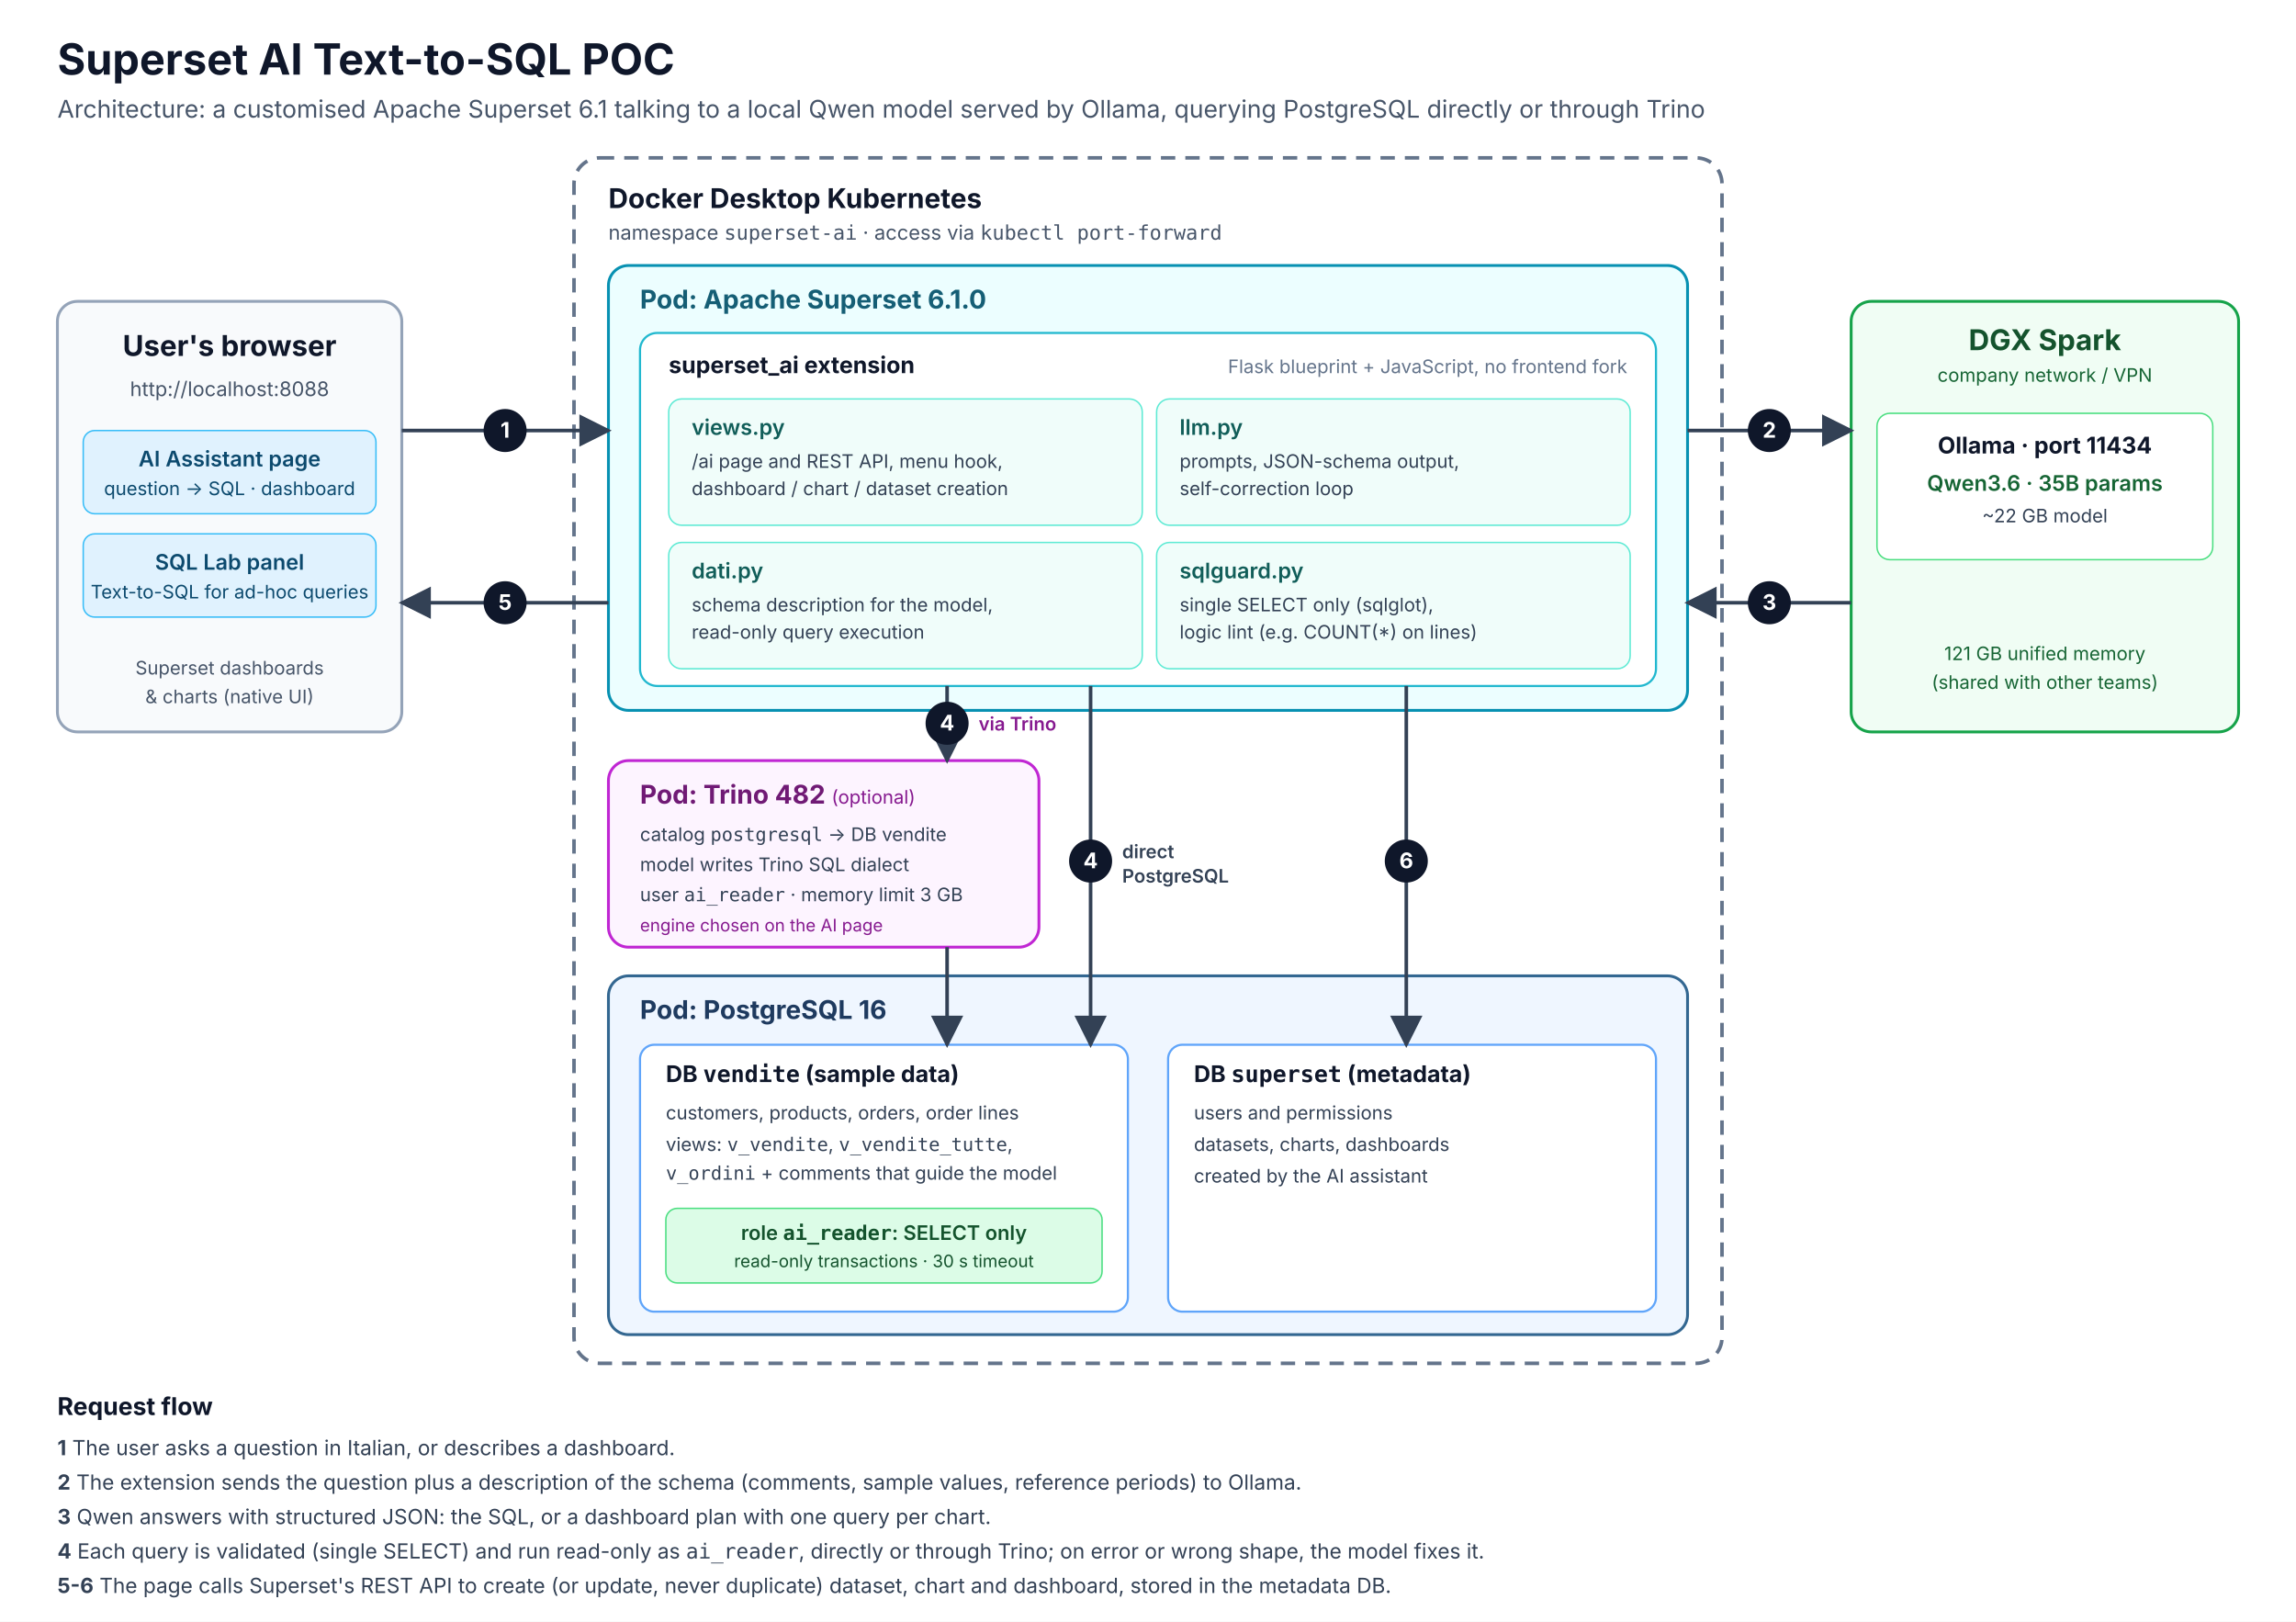
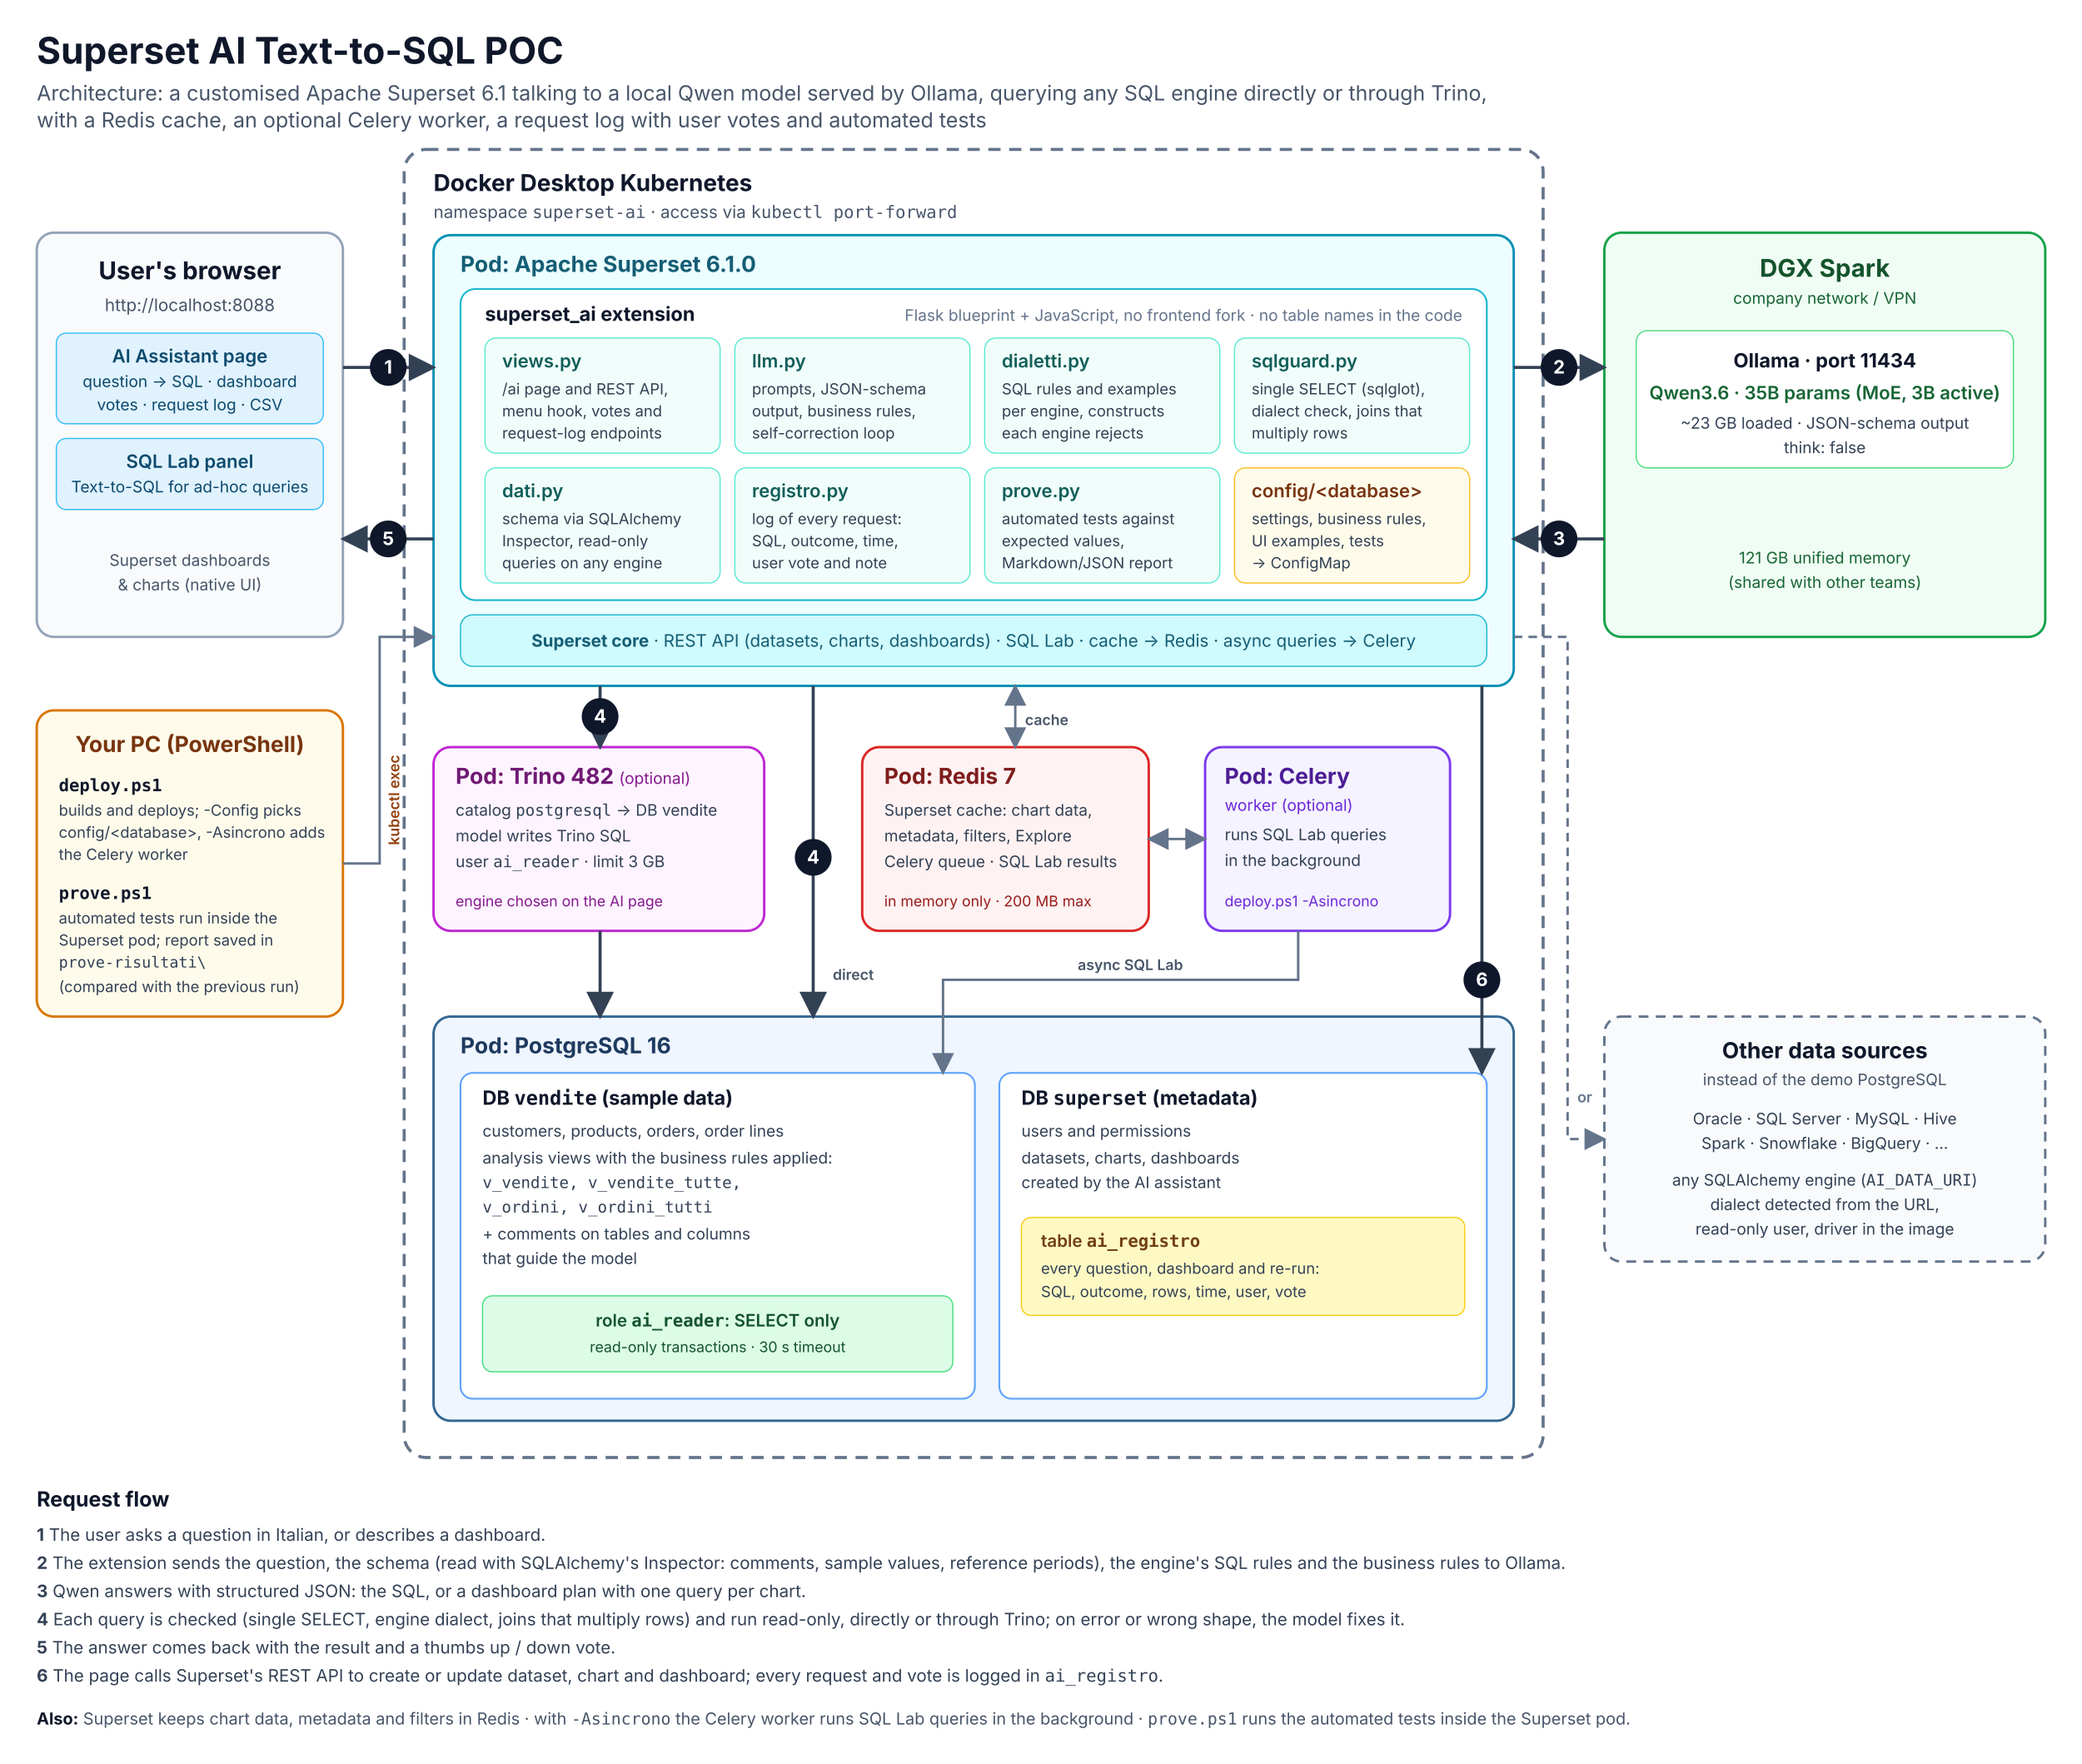
- <svg xmlns="http://www.w3.org/2000/svg" viewBox="0 0 1600 1130" width="1600" height="1130" font-family="Inter, 'Segoe UI', Arial, Helvetica, sans-serif">
+ <svg xmlns="http://www.w3.org/2000/svg" viewBox="0 0 1700 1440" width="1700" height="1440" font-family="Inter, 'Segoe UI', Arial, Helvetica, sans-serif">
  <defs>
    <marker id="ar" viewBox="0 0 10 10" refX="9" refY="5" markerWidth="9" markerHeight="9" orient="auto-start-reverse">
      <path d="M0,0 L10,5 L0,10 z" fill="#334155" />
    </marker>
+     <marker id="arg" viewBox="0 0 10 10" refX="9" refY="5" markerWidth="9" markerHeight="9" orient="auto-start-reverse">
+       <path d="M0,0 L10,5 L0,10 z" fill="#64748b" />
+     </marker>
  </defs>
-   <rect width="1600" height="1130" fill="#ffffff" />
-   <text x="40" y="52" font-size="30" font-weight="700" fill="#0f172a">Superset AI Text-to-SQL POC</text>
-   <text x="40" y="82" font-size="17" fill="#475569">Architecture: a customised Apache Superset 6.1 talking to a local Qwen model served by Ollama, querying PostgreSQL directly or through Trino</text>
-   <rect x="40" y="210" width="240" height="300" rx="14" fill="#f8fafc" stroke="#94a3b8" stroke-width="2" />
-   <text x="160" y="248" font-size="20" font-weight="700" fill="#0f172a" text-anchor="middle">User's browser</text>
-   <text x="160" y="276" font-size="14" fill="#475569" text-anchor="middle">http://localhost:8088</text>
-   <rect x="58" y="300" width="204" height="58" rx="8" fill="#e0f2fe" stroke="#38bdf8" />
-   <text x="160" y="325" font-size="15" font-weight="600" fill="#0c4a6e" text-anchor="middle">AI Assistant page</text>
-   <text x="160" y="345" font-size="13" fill="#0c4a6e" text-anchor="middle">question → SQL · dashboard</text>
-   <rect x="58" y="372" width="204" height="58" rx="8" fill="#e0f2fe" stroke="#38bdf8" />
-   <text x="160" y="397" font-size="15" font-weight="600" fill="#0c4a6e" text-anchor="middle">SQL Lab panel</text>
-   <text x="160" y="417" font-size="13" fill="#0c4a6e" text-anchor="middle">Text-to-SQL for ad-hoc queries</text>
-   <text x="160" y="470" font-size="13" fill="#475569" text-anchor="middle">Superset dashboards</text>
-   <text x="160" y="490" font-size="13" fill="#475569" text-anchor="middle">&amp; charts (native UI)</text>
-   <rect x="400" y="110" width="800" height="840" rx="18" fill="#ffffff" stroke="#64748b" stroke-width="2.5" stroke-dasharray="10 7" />
-   <text x="424" y="145" font-size="19" font-weight="700" fill="#0f172a">Docker Desktop Kubernetes</text>
-   <text x="424" y="167" font-size="14" fill="#475569">namespace <tspan font-family="Consolas, monospace">superset-ai</tspan> · access via <tspan font-family="Consolas, monospace">kubectl port-forward</tspan>
+   <rect width="1700" height="1440" fill="#ffffff" />
+   <text x="30" y="52" font-size="30" font-weight="700" fill="#0f172a">Superset AI Text-to-SQL POC</text>
+   <text x="30" y="82" font-size="17" fill="#475569">Architecture: a customised Apache Superset 6.1 talking to a local Qwen model served by Ollama, querying any SQL engine directly or through Trino,</text>
+   <text x="30" y="104" font-size="17" fill="#475569">with a Redis cache, an optional Celery worker, a request log with user votes and automated tests</text>
+   <rect x="30" y="190" width="250" height="330" rx="14" fill="#f8fafc" stroke="#94a3b8" stroke-width="2" />
+   <text x="155" y="228" font-size="20" font-weight="700" fill="#0f172a" text-anchor="middle">User's browser</text>
+   <text x="155" y="254" font-size="14" fill="#475569" text-anchor="middle">http://localhost:8088</text>
+   <rect x="46" y="272" width="218" height="74" rx="8" fill="#e0f2fe" stroke="#38bdf8" />
+   <text x="155" y="296" font-size="15" font-weight="600" fill="#0c4a6e" text-anchor="middle">AI Assistant page</text>
+   <text x="155" y="316" font-size="13" fill="#0c4a6e" text-anchor="middle">question → SQL · dashboard</text>
+   <text x="155" y="335" font-size="13" fill="#0c4a6e" text-anchor="middle">votes · request log · CSV</text>
+   <rect x="46" y="358" width="218" height="58" rx="8" fill="#e0f2fe" stroke="#38bdf8" />
+   <text x="155" y="382" font-size="15" font-weight="600" fill="#0c4a6e" text-anchor="middle">SQL Lab panel</text>
+   <text x="155" y="402" font-size="13" fill="#0c4a6e" text-anchor="middle">Text-to-SQL for ad-hoc queries</text>
+   <text x="155" y="462" font-size="13" fill="#475569" text-anchor="middle">Superset dashboards</text>
+   <text x="155" y="482" font-size="13" fill="#475569" text-anchor="middle">&amp; charts (native UI)</text>
+   <rect x="30" y="580" width="250" height="250" rx="14" fill="#fffbeb" stroke="#d97706" stroke-width="2" />
+   <text x="155" y="614" font-size="18" font-weight="700" fill="#78350f" text-anchor="middle">Your PC (PowerShell)</text>
+   <text x="48" y="646" font-size="14" font-weight="600" fill="#0f172a" font-family="Consolas, monospace">deploy.ps1</text>
+   <text x="48" y="666" font-size="12.5" fill="#334155">builds and deploys; -Config picks</text>
+   <text x="48" y="684" font-size="12.5" fill="#334155">config/&lt;database&gt;, -Asincrono adds</text>
+   <text x="48" y="702" font-size="12.5" fill="#334155">the Celery worker</text>
+   <text x="48" y="734" font-size="14" font-weight="600" fill="#0f172a" font-family="Consolas, monospace">prove.ps1</text>
+   <text x="48" y="754" font-size="12.5" fill="#334155">automated tests run inside the</text>
+   <text x="48" y="772" font-size="12.5" fill="#334155">Superset pod; report saved in</text>
+   <text x="48" y="790" font-size="12.5" fill="#334155" font-family="Consolas, monospace">prove-risultati\</text>
+   <text x="48" y="810" font-size="12.5" fill="#334155">(compared with the previous run)</text>
+   <rect x="330" y="122" width="930" height="1068" rx="18" fill="#ffffff" stroke="#64748b" stroke-width="2.5" stroke-dasharray="10 7" />
+   <text x="354" y="156" font-size="19" font-weight="700" fill="#0f172a">Docker Desktop Kubernetes</text>
+   <text x="354" y="178" font-size="14" fill="#475569">namespace <tspan font-family="Consolas, monospace">superset-ai</tspan> · access via <tspan font-family="Consolas, monospace">kubectl port-forward</tspan>
  </text>
-   <rect x="424" y="185" width="752" height="310" rx="14" fill="#ecfeff" stroke="#0891b2" stroke-width="2" />
-   <text x="446" y="215" font-size="18" font-weight="700" fill="#155e75">Pod: Apache Superset 6.1.0</text>
-   <rect x="446" y="232" width="708" height="246" rx="12" fill="#ffffff" stroke="#22b8cf" stroke-width="1.5" />
-   <text x="466" y="260" font-size="16" font-weight="700" fill="#0f172a">superset_ai extension</text>
-   <text x="1134" y="260" font-size="13" fill="#64748b" text-anchor="end">Flask blueprint + JavaScript, no frontend fork</text>
-   <rect x="466" y="278" width="330" height="88" rx="9" fill="#f0fdfa" stroke="#5eead4" />
-   <text x="482" y="303" font-size="15" font-weight="600" fill="#115e59">views.py</text>
-   <text x="482" y="326" font-size="13" fill="#334155">/ai page and REST API, menu hook,</text>
-   <text x="482" y="345" font-size="13" fill="#334155">dashboard / chart / dataset creation</text>
-   <rect x="806" y="278" width="330" height="88" rx="9" fill="#f0fdfa" stroke="#5eead4" />
-   <text x="822" y="303" font-size="15" font-weight="600" fill="#115e59">llm.py</text>
-   <text x="822" y="326" font-size="13" fill="#334155">prompts, JSON-schema output,</text>
-   <text x="822" y="345" font-size="13" fill="#334155">self-correction loop</text>
-   <rect x="466" y="378" width="330" height="88" rx="9" fill="#f0fdfa" stroke="#5eead4" />
-   <text x="482" y="403" font-size="15" font-weight="600" fill="#115e59">dati.py</text>
-   <text x="482" y="426" font-size="13" fill="#334155">schema description for the model,</text>
-   <text x="482" y="445" font-size="13" fill="#334155">read-only query execution</text>
-   <rect x="806" y="378" width="330" height="88" rx="9" fill="#f0fdfa" stroke="#5eead4" />
-   <text x="822" y="403" font-size="15" font-weight="600" fill="#115e59">sqlguard.py</text>
-   <text x="822" y="426" font-size="13" fill="#334155">single SELECT only (sqlglot),</text>
-   <text x="822" y="445" font-size="13" fill="#334155">logic lint (e.g. COUNT(*) on lines)</text>
-   <g transform="translate(0,150)">
-     <rect x="424" y="530" width="752" height="250" rx="14" fill="#eff6ff" stroke="#336791" stroke-width="2" />
-     <text x="446" y="560" font-size="18" font-weight="700" fill="#1e3a5f">Pod: PostgreSQL 16</text>
-     <rect x="446" y="578" width="340" height="186" rx="10" fill="#ffffff" stroke="#60a5fa" stroke-width="1.5" />
-     <text x="464" y="604" font-size="16" font-weight="700" fill="#0f172a">DB <tspan font-family="Consolas, monospace">vendite</tspan> (sample data)</text>
-     <text x="464" y="630" font-size="13" fill="#334155">customers, products, orders, order lines</text>
-     <text x="464" y="652" font-size="13" fill="#334155">views: <tspan font-family="Consolas, monospace">v_vendite</tspan>, <tspan font-family="Consolas, monospace">v_vendite_tutte</tspan>,</text>
-     <text x="464" y="672" font-size="13" fill="#334155">
-       <tspan font-family="Consolas, monospace">v_ordini</tspan> + comments that guide the model</text>
-     <rect x="464" y="692" width="304" height="52" rx="8" fill="#dcfce7" stroke="#4ade80" />
-     <text x="616" y="714" font-size="14" font-weight="600" fill="#14532d" text-anchor="middle">role <tspan font-family="Consolas, monospace">ai_reader</tspan>: SELECT only</text>
-     <text x="616" y="733" font-size="12" fill="#14532d" text-anchor="middle">read-only transactions · 30 s timeout</text>
-     <rect x="814" y="578" width="340" height="186" rx="10" fill="#ffffff" stroke="#60a5fa" stroke-width="1.5" />
-     <text x="832" y="604" font-size="16" font-weight="700" fill="#0f172a">DB <tspan font-family="Consolas, monospace">superset</tspan> (metadata)</text>
-     <text x="832" y="630" font-size="13" fill="#334155">users and permissions</text>
-     <text x="832" y="652" font-size="13" fill="#334155">datasets, charts, dashboards</text>
-     <text x="832" y="674" font-size="13" fill="#334155">created by the AI assistant</text>
-   </g>
-   <text x="682" y="509" font-size="13" font-weight="600" fill="#86198f">via Trino</text>
-   <text x="782" y="598" font-size="13" font-weight="600" fill="#334155">direct</text>
-   <text x="782" y="615" font-size="13" font-weight="600" fill="#334155">PostgreSQL</text>
-   <rect x="424" y="530" width="300" height="130" rx="14" fill="#fdf4ff" stroke="#c026d3" stroke-width="2" />
-   <text x="446" y="560" font-size="18" font-weight="700" fill="#701a75">Pod: Trino 482 <tspan font-size="13" font-weight="400" fill="#86198f">(optional)</tspan>
+   <rect x="354" y="192" width="882" height="368" rx="14" fill="#ecfeff" stroke="#0891b2" stroke-width="2" />
+   <text x="376" y="222" font-size="18" font-weight="700" fill="#155e75">Pod: Apache Superset 6.1.0</text>
+   <rect x="376" y="236" width="838" height="254" rx="12" fill="#ffffff" stroke="#22b8cf" stroke-width="1.5" />
+   <text x="396" y="262" font-size="16" font-weight="700" fill="#0f172a">superset_ai extension</text>
+   <text x="1194" y="262" font-size="13" fill="#64748b" text-anchor="end">Flask blueprint + JavaScript, no frontend fork · no table names in the code</text>
+   <g font-size="12.5" fill="#334155">
+     <rect x="396" y="276" width="192" height="94" rx="9" fill="#f0fdfa" stroke="#5eead4" />
+     <text x="410" y="300" font-size="15" font-weight="600" fill="#115e59">views.py</text>
+     <text x="410" y="322">/ai page and REST API,</text>
+     <text x="410" y="340">menu hook, votes and</text>
+     <text x="410" y="358">request-log endpoints</text>
+     <rect x="600" y="276" width="192" height="94" rx="9" fill="#f0fdfa" stroke="#5eead4" />
+     <text x="614" y="300" font-size="15" font-weight="600" fill="#115e59">llm.py</text>
+     <text x="614" y="322">prompts, JSON-schema</text>
+     <text x="614" y="340">output, business rules,</text>
+     <text x="614" y="358">self-correction loop</text>
+     <rect x="804" y="276" width="192" height="94" rx="9" fill="#f0fdfa" stroke="#5eead4" />
+     <text x="818" y="300" font-size="15" font-weight="600" fill="#115e59">dialetti.py</text>
+     <text x="818" y="322">SQL rules and examples</text>
+     <text x="818" y="340">per engine, constructs</text>
+     <text x="818" y="358">each engine rejects</text>
+     <rect x="1008" y="276" width="192" height="94" rx="9" fill="#f0fdfa" stroke="#5eead4" />
+     <text x="1022" y="300" font-size="15" font-weight="600" fill="#115e59">sqlguard.py</text>
+     <text x="1022" y="322">single SELECT (sqlglot),</text>
+     <text x="1022" y="340">dialect check, joins that</text>
+     <text x="1022" y="358">multiply rows</text>
+     <rect x="396" y="382" width="192" height="94" rx="9" fill="#f0fdfa" stroke="#5eead4" />
+     <text x="410" y="406" font-size="15" font-weight="600" fill="#115e59">dati.py</text>
+     <text x="410" y="428">schema via SQLAlchemy</text>
+     <text x="410" y="446">Inspector, read-only</text>
+     <text x="410" y="464">queries on any engine</text>
+     <rect x="600" y="382" width="192" height="94" rx="9" fill="#f0fdfa" stroke="#5eead4" />
+     <text x="614" y="406" font-size="15" font-weight="600" fill="#115e59">registro.py</text>
+     <text x="614" y="428">log of every request:</text>
+     <text x="614" y="446">SQL, outcome, time,</text>
+     <text x="614" y="464">user vote and note</text>
+     <rect x="804" y="382" width="192" height="94" rx="9" fill="#f0fdfa" stroke="#5eead4" />
+     <text x="818" y="406" font-size="15" font-weight="600" fill="#115e59">prove.py</text>
+     <text x="818" y="428">automated tests against</text>
+     <text x="818" y="446">expected values,</text>
+     <text x="818" y="464">Markdown/JSON report</text>
+     <rect x="1008" y="382" width="192" height="94" rx="9" fill="#fffbeb" stroke="#fbbf24" />
+     <text x="1022" y="406" font-size="15" font-weight="600" fill="#78350f">config/&lt;database&gt;</text>
+     <text x="1022" y="428">settings, business rules,</text>
+     <text x="1022" y="446">UI examples, tests</text>
+     <text x="1022" y="464">→ ConfigMap</text>
+   </g>
+   <rect x="376" y="502" width="838" height="42" rx="10" fill="#cffafe" stroke="#22b8cf" />
+   <text x="795" y="528" font-size="14" fill="#155e75" text-anchor="middle">
+     <tspan font-weight="700">Superset core</tspan> · REST API (datasets, charts, dashboards) · SQL Lab · cache → Redis · async queries → Celery</text>
+   <rect x="354" y="610" width="270" height="150" rx="14" fill="#fdf4ff" stroke="#c026d3" stroke-width="2" />
+   <text x="372" y="640" font-size="18" font-weight="700" fill="#701a75">Pod: Trino 482 <tspan font-size="13" font-weight="400" fill="#86198f">(optional)</tspan>
  </text>
-   <text x="446" y="586" font-size="13" fill="#334155">catalog <tspan font-family="Consolas, monospace">postgresql</tspan> → DB vendite</text>
-   <text x="446" y="607" font-size="13" fill="#334155">model writes Trino SQL dialect</text>
-   <text x="446" y="628" font-size="13" fill="#334155">user <tspan font-family="Consolas, monospace">ai_reader</tspan> · memory limit 3 GB</text>
-   <text x="446" y="649" font-size="12" fill="#86198f">engine chosen on the AI page</text>
-   <rect x="1290" y="210" width="270" height="300" rx="14" fill="#f0fdf4" stroke="#16a34a" stroke-width="2" />
-   <text x="1425" y="244" font-size="20" font-weight="700" fill="#14532d" text-anchor="middle">DGX Spark</text>
-   <text x="1425" y="266" font-size="13" fill="#166534" text-anchor="middle">company network / VPN</text>
-   <rect x="1308" y="288" width="234" height="102" rx="9" fill="#ffffff" stroke="#4ade80" />
-   <text x="1425" y="316" font-size="16" font-weight="700" fill="#0f172a" text-anchor="middle">Ollama · port 11434</text>
-   <text x="1425" y="342" font-size="15" font-weight="600" fill="#166534" text-anchor="middle">Qwen3.6 · 35B params</text>
-   <text x="1425" y="364" font-size="13" fill="#334155" text-anchor="middle">~22 GB model</text>
-   <text x="1425" y="460" font-size="13" fill="#166534" text-anchor="middle">121 GB unified memory</text>
-   <text x="1425" y="480" font-size="13" fill="#166534" text-anchor="middle">(shared with other teams)</text>
+   <text x="372" y="666" font-size="13" fill="#334155">catalog <tspan font-family="Consolas, monospace">postgresql</tspan> → DB vendite</text>
+   <text x="372" y="687" font-size="13" fill="#334155">model writes Trino SQL</text>
+   <text x="372" y="708" font-size="13" fill="#334155">user <tspan font-family="Consolas, monospace">ai_reader</tspan> · limit 3 GB</text>
+   <text x="372" y="740" font-size="12" fill="#86198f">engine chosen on the AI page</text>
+   <rect x="704" y="610" width="234" height="150" rx="14" fill="#fef2f2" stroke="#dc2626" stroke-width="2" />
+   <text x="722" y="640" font-size="18" font-weight="700" fill="#7f1d1d">Pod: Redis 7</text>
+   <text x="722" y="666" font-size="13" fill="#334155">Superset cache: chart data,</text>
+   <text x="722" y="687" font-size="13" fill="#334155">metadata, filters, Explore</text>
+   <text x="722" y="708" font-size="13" fill="#334155">Celery queue · SQL Lab results</text>
+   <text x="722" y="740" font-size="12" fill="#991b1b">in memory only · 200 MB max</text>
+   <rect x="984" y="610" width="200" height="150" rx="14" fill="#f5f3ff" stroke="#7c3aed" stroke-width="2" />
+   <text x="1000" y="640" font-size="18" font-weight="700" fill="#4c1d95">Pod: Celery</text>
+   <text x="1000" y="662" font-size="13" font-weight="400" fill="#6d28d9">worker (optional)</text>
+   <text x="1000" y="686" font-size="13" fill="#334155">runs SQL Lab queries</text>
+   <text x="1000" y="707" font-size="13" fill="#334155">in the background</text>
+   <text x="1000" y="740" font-size="12" fill="#6d28d9">deploy.ps1 -Asincrono</text>
+   <rect x="354" y="830" width="882" height="330" rx="14" fill="#eff6ff" stroke="#336791" stroke-width="2" />
+   <text x="376" y="860" font-size="18" font-weight="700" fill="#1e3a5f">Pod: PostgreSQL 16</text>
+   <rect x="376" y="876" width="420" height="266" rx="10" fill="#ffffff" stroke="#60a5fa" stroke-width="1.5" />
+   <text x="394" y="902" font-size="16" font-weight="700" fill="#0f172a">DB <tspan font-family="Consolas, monospace">vendite</tspan> (sample data)</text>
+   <text x="394" y="928" font-size="13" fill="#334155">customers, products, orders, order lines</text>
+   <text x="394" y="950" font-size="13" fill="#334155">analysis views with the business rules applied:</text>
+   <text x="394" y="970" font-size="13" fill="#334155" font-family="Consolas, monospace">v_vendite, v_vendite_tutte,</text>
+   <text x="394" y="990" font-size="13" fill="#334155" font-family="Consolas, monospace">v_ordini, v_ordini_tutti</text>
+   <text x="394" y="1012" font-size="13" fill="#334155">+ comments on tables and columns</text>
+   <text x="394" y="1032" font-size="13" fill="#334155">that guide the model</text>
+   <rect x="394" y="1058" width="384" height="62" rx="8" fill="#dcfce7" stroke="#4ade80" />
+   <text x="586" y="1083" font-size="14" font-weight="600" fill="#14532d" text-anchor="middle">role <tspan font-family="Consolas, monospace">ai_reader</tspan>: SELECT only</text>
+   <text x="586" y="1104" font-size="12" fill="#14532d" text-anchor="middle">read-only transactions · 30 s timeout</text>
+   <rect x="816" y="876" width="398" height="266" rx="10" fill="#ffffff" stroke="#60a5fa" stroke-width="1.5" />
+   <text x="834" y="902" font-size="16" font-weight="700" fill="#0f172a">DB <tspan font-family="Consolas, monospace">superset</tspan> (metadata)</text>
+   <text x="834" y="928" font-size="13" fill="#334155">users and permissions</text>
+   <text x="834" y="950" font-size="13" fill="#334155">datasets, charts, dashboards</text>
+   <text x="834" y="970" font-size="13" fill="#334155">created by the AI assistant</text>
+   <rect x="834" y="994" width="362" height="80" rx="8" fill="#fef9c3" stroke="#facc15" />
+   <text x="850" y="1018" font-size="14" font-weight="600" fill="#713f12">table <tspan font-family="Consolas, monospace">ai_registro</tspan>
+   </text>
+   <text x="850" y="1040" font-size="12.5" fill="#334155">every question, dashboard and re-run:</text>
+   <text x="850" y="1059" font-size="12.5" fill="#334155">SQL, outcome, rows, time, user, vote</text>
+   <rect x="1310" y="190" width="360" height="330" rx="14" fill="#f0fdf4" stroke="#16a34a" stroke-width="2" />
+   <text x="1490" y="226" font-size="20" font-weight="700" fill="#14532d" text-anchor="middle">DGX Spark</text>
+   <text x="1490" y="248" font-size="13" fill="#166534" text-anchor="middle">company network / VPN</text>
+   <rect x="1336" y="270" width="308" height="112" rx="9" fill="#ffffff" stroke="#4ade80" />
+   <text x="1490" y="300" font-size="16" font-weight="700" fill="#0f172a" text-anchor="middle">Ollama · port 11434</text>
+   <text x="1490" y="326" font-size="15" font-weight="600" fill="#166534" text-anchor="middle">Qwen3.6 · 35B params (MoE, 3B active)</text>
+   <text x="1490" y="350" font-size="13" fill="#334155" text-anchor="middle">~23 GB loaded · JSON-schema output</text>
+   <text x="1490" y="370" font-size="13" fill="#334155" text-anchor="middle">think: false</text>
+   <text x="1490" y="460" font-size="13" fill="#166534" text-anchor="middle">121 GB unified memory</text>
+   <text x="1490" y="480" font-size="13" fill="#166534" text-anchor="middle">(shared with other teams)</text>
+   <rect x="1310" y="830" width="360" height="200" rx="14" fill="#f8fafc" stroke="#64748b" stroke-width="2" stroke-dasharray="8 6" />
+   <text x="1490" y="864" font-size="18" font-weight="700" fill="#0f172a" text-anchor="middle">Other data sources</text>
+   <text x="1490" y="886" font-size="13" fill="#475569" text-anchor="middle">instead of the demo PostgreSQL</text>
+   <text x="1490" y="918" font-size="13" fill="#334155" text-anchor="middle">Oracle · SQL Server · MySQL · Hive</text>
+   <text x="1490" y="938" font-size="13" fill="#334155" text-anchor="middle">Spark · Snowflake · BigQuery · ...</text>
+   <text x="1490" y="968" font-size="13" fill="#334155" text-anchor="middle">any SQLAlchemy engine (<tspan font-family="Consolas, monospace">AI_DATA_URI</tspan>)</text>
+   <text x="1490" y="988" font-size="13" fill="#334155" text-anchor="middle">dialect detected from the URL,</text>
+   <text x="1490" y="1008" font-size="13" fill="#334155" text-anchor="middle">read-only user, driver in the image</text>
  <g stroke="#334155" stroke-width="2.5" fill="none" marker-end="url(#ar)">
-     <path d="M280,300 L424,300" />
-     <path d="M424,420 L280,420" />
-     <path d="M1176,300 L1290,300" />
-     <path d="M1290,420 L1176,420" />
-     <path d="M660,478 L660,530" />
-     <path d="M660,660 L660,728" />
-     <path d="M760,478 L760,728" />
-     <path d="M980,478 L980,728" />
+     <path d="M280,300 L354,300" />
+     <path d="M354,440 L280,440" />
+     <path d="M1236,300 L1310,300" />
+     <path d="M1310,440 L1236,440" />
+     <path d="M490,560 L490,610" />
+     <path d="M490,760 L490,830" />
+     <path d="M664,560 L664,830" />
+     <path d="M1210,560 L1210,876" />
+   </g>
+   <g stroke="#64748b" stroke-width="2" fill="none" marker-end="url(#arg)" marker-start="url(#arg)">
+     <path d="M829,560 L829,610" />
+     <path d="M938,685 L984,685" />
+   </g>
+   <g stroke="#64748b" stroke-width="2" fill="none" marker-end="url(#arg)">
+     <path d="M1060,760 L1060,800 L770,800 L770,876" />
+     <path d="M280,705 L310,705 L310,520 L354,520" />
+   </g>
+   <path d="M1236,520 L1280,520 L1280,930 L1310,930" stroke="#64748b" stroke-width="2" fill="none" stroke-dasharray="7 5" marker-end="url(#arg)" />
+   <g font-size="12" font-weight="600" fill="#475569">
+     <text x="680" y="800">direct</text>
+     <text x="837" y="592">cache</text>
+     <text x="880" y="792">async SQL Lab</text>
+     <text x="1288" y="900" fill="#64748b">or</text>
+     <text x="0" y="0" fill="#92400e" transform="translate(326,690) rotate(-90)">kubectl exec</text>
  </g>
  <g font-size="15" font-weight="700" fill="#ffffff" text-anchor="middle">
    <g>
-       <circle cx="352" cy="300" r="15" fill="#0f172a" />
-       <text x="352" y="305">1</text>
-     </g>
-     <g>
-       <circle cx="352" cy="420" r="15" fill="#0f172a" />
-       <text x="352" y="425">5</text>
-     </g>
-     <g>
-       <circle cx="1233" cy="300" r="15" fill="#0f172a" />
-       <text x="1233" y="305">2</text>
-     </g>
-     <g>
-       <circle cx="1233" cy="420" r="15" fill="#0f172a" />
-       <text x="1233" y="425">3</text>
-     </g>
-     <g>
-       <circle cx="660" cy="504" r="15" fill="#0f172a" />
-       <text x="660" y="509">4</text>
-     </g>
-     <g>
-       <circle cx="760" cy="600" r="15" fill="#0f172a" />
-       <text x="760" y="605">4</text>
-     </g>
-     <g>
-       <circle cx="980" cy="600" r="15" fill="#0f172a" />
-       <text x="980" y="605">6</text>
-     </g>
-   </g>
-   <g transform="translate(0,150)">
-     <text x="40" y="836" font-size="17" font-weight="700" fill="#0f172a">Request flow</text>
-     <g font-size="14.5" fill="#334155">
-       <text x="40" y="864">
-         <tspan font-weight="700">1</tspan>  The user asks a question in Italian, or describes a dashboard.</text>
-       <text x="40" y="888">
-         <tspan font-weight="700">2</tspan>  The extension sends the question plus a description of the schema (comments, sample values, reference periods) to Ollama.</text>
-       <text x="40" y="912">
-         <tspan font-weight="700">3</tspan>  Qwen answers with structured JSON: the SQL, or a dashboard plan with one query per chart.</text>
-       <text x="40" y="936">
-         <tspan font-weight="700">4</tspan>  Each query is validated (single SELECT) and run read-only as <tspan font-family="Consolas, monospace">ai_reader</tspan>, directly or through Trino; on error or wrong shape, the model fixes it.</text>
-       <text x="40" y="960">
-         <tspan font-weight="700">5-6</tspan>  The page calls Superset's REST API to create (or update, never duplicate) dataset, chart and dashboard, stored in the metadata DB.</text>
-     </g>
-   </g>
+       <circle cx="317" cy="300" r="15" fill="#0f172a" />
+       <text x="317" y="305">1</text>
+     </g>
+     <g>
+       <circle cx="317" cy="440" r="15" fill="#0f172a" />
+       <text x="317" y="445">5</text>
+     </g>
+     <g>
+       <circle cx="1273" cy="300" r="15" fill="#0f172a" />
+       <text x="1273" y="305">2</text>
+     </g>
+     <g>
+       <circle cx="1273" cy="440" r="15" fill="#0f172a" />
+       <text x="1273" y="445">3</text>
+     </g>
+     <g>
+       <circle cx="490" cy="585" r="15" fill="#0f172a" />
+       <text x="490" y="590">4</text>
+     </g>
+     <g>
+       <circle cx="664" cy="700" r="15" fill="#0f172a" />
+       <text x="664" y="705">4</text>
+     </g>
+     <g>
+       <circle cx="1210" cy="800" r="15" fill="#0f172a" />
+       <text x="1210" y="805">6</text>
+     </g>
+   </g>
+   <text x="30" y="1230" font-size="17" font-weight="700" fill="#0f172a">Request flow</text>
+   <g font-size="14" fill="#334155">
+     <text x="30" y="1258">
+       <tspan font-weight="700">1</tspan>  The user asks a question in Italian, or describes a dashboard.</text>
+     <text x="30" y="1281">
+       <tspan font-weight="700">2</tspan>  The extension sends the question, the schema (read with SQLAlchemy's Inspector: comments, sample values, reference periods), the engine's SQL rules and the business rules to Ollama.</text>
+     <text x="30" y="1304">
+       <tspan font-weight="700">3</tspan>  Qwen answers with structured JSON: the SQL, or a dashboard plan with one query per chart.</text>
+     <text x="30" y="1327">
+       <tspan font-weight="700">4</tspan>  Each query is checked (single SELECT, engine dialect, joins that multiply rows) and run read-only, directly or through Trino; on error or wrong shape, the model fixes it.</text>
+     <text x="30" y="1350">
+       <tspan font-weight="700">5</tspan>  The answer comes back with the result and a thumbs up / down vote.</text>
+     <text x="30" y="1373">
+       <tspan font-weight="700">6</tspan>  The page calls Superset's REST API to create or update dataset, chart and dashboard; every request and vote is logged in <tspan font-family="Consolas, monospace">ai_registro</tspan>.</text>
+   </g>
+   <text x="30" y="1408" font-size="13.5" fill="#475569">
+     <tspan font-weight="700" fill="#0f172a">Also:</tspan>  Superset keeps chart data, metadata and filters in Redis · with <tspan font-family="Consolas, monospace">-Asincrono</tspan> the Celery worker runs SQL Lab queries in the background · <tspan font-family="Consolas, monospace">prove.ps1</tspan> runs the automated tests inside the Superset pod.</text>
</svg>
